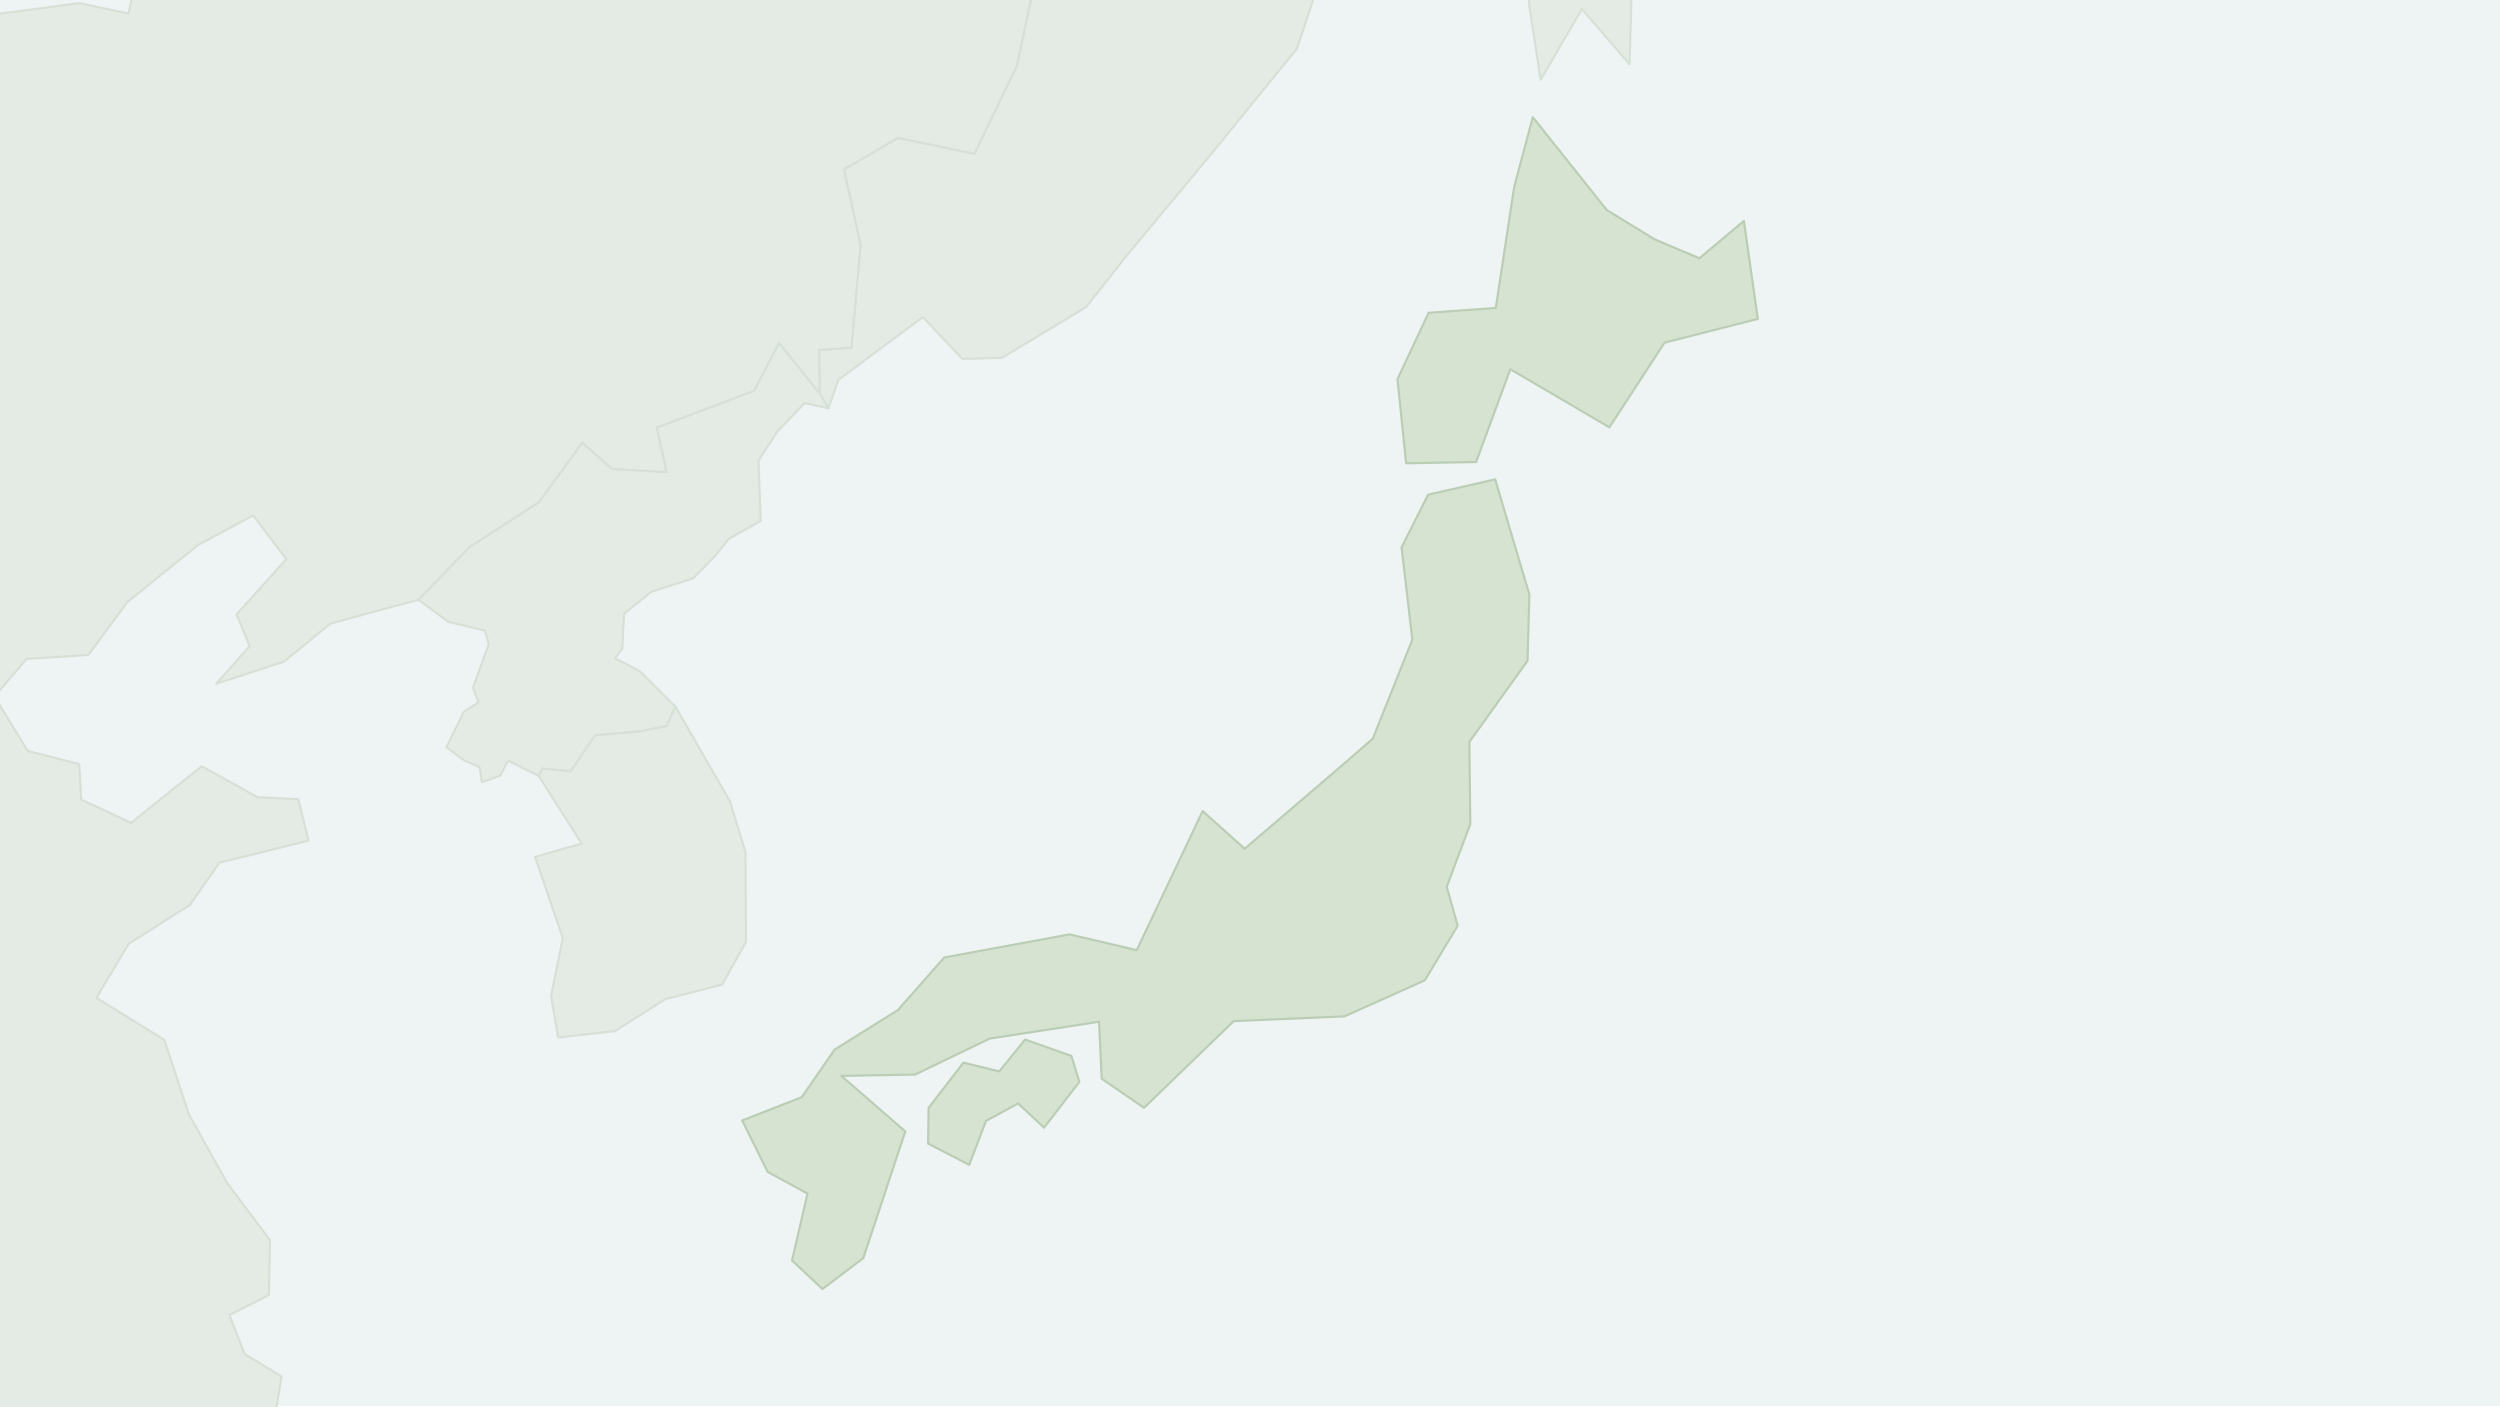
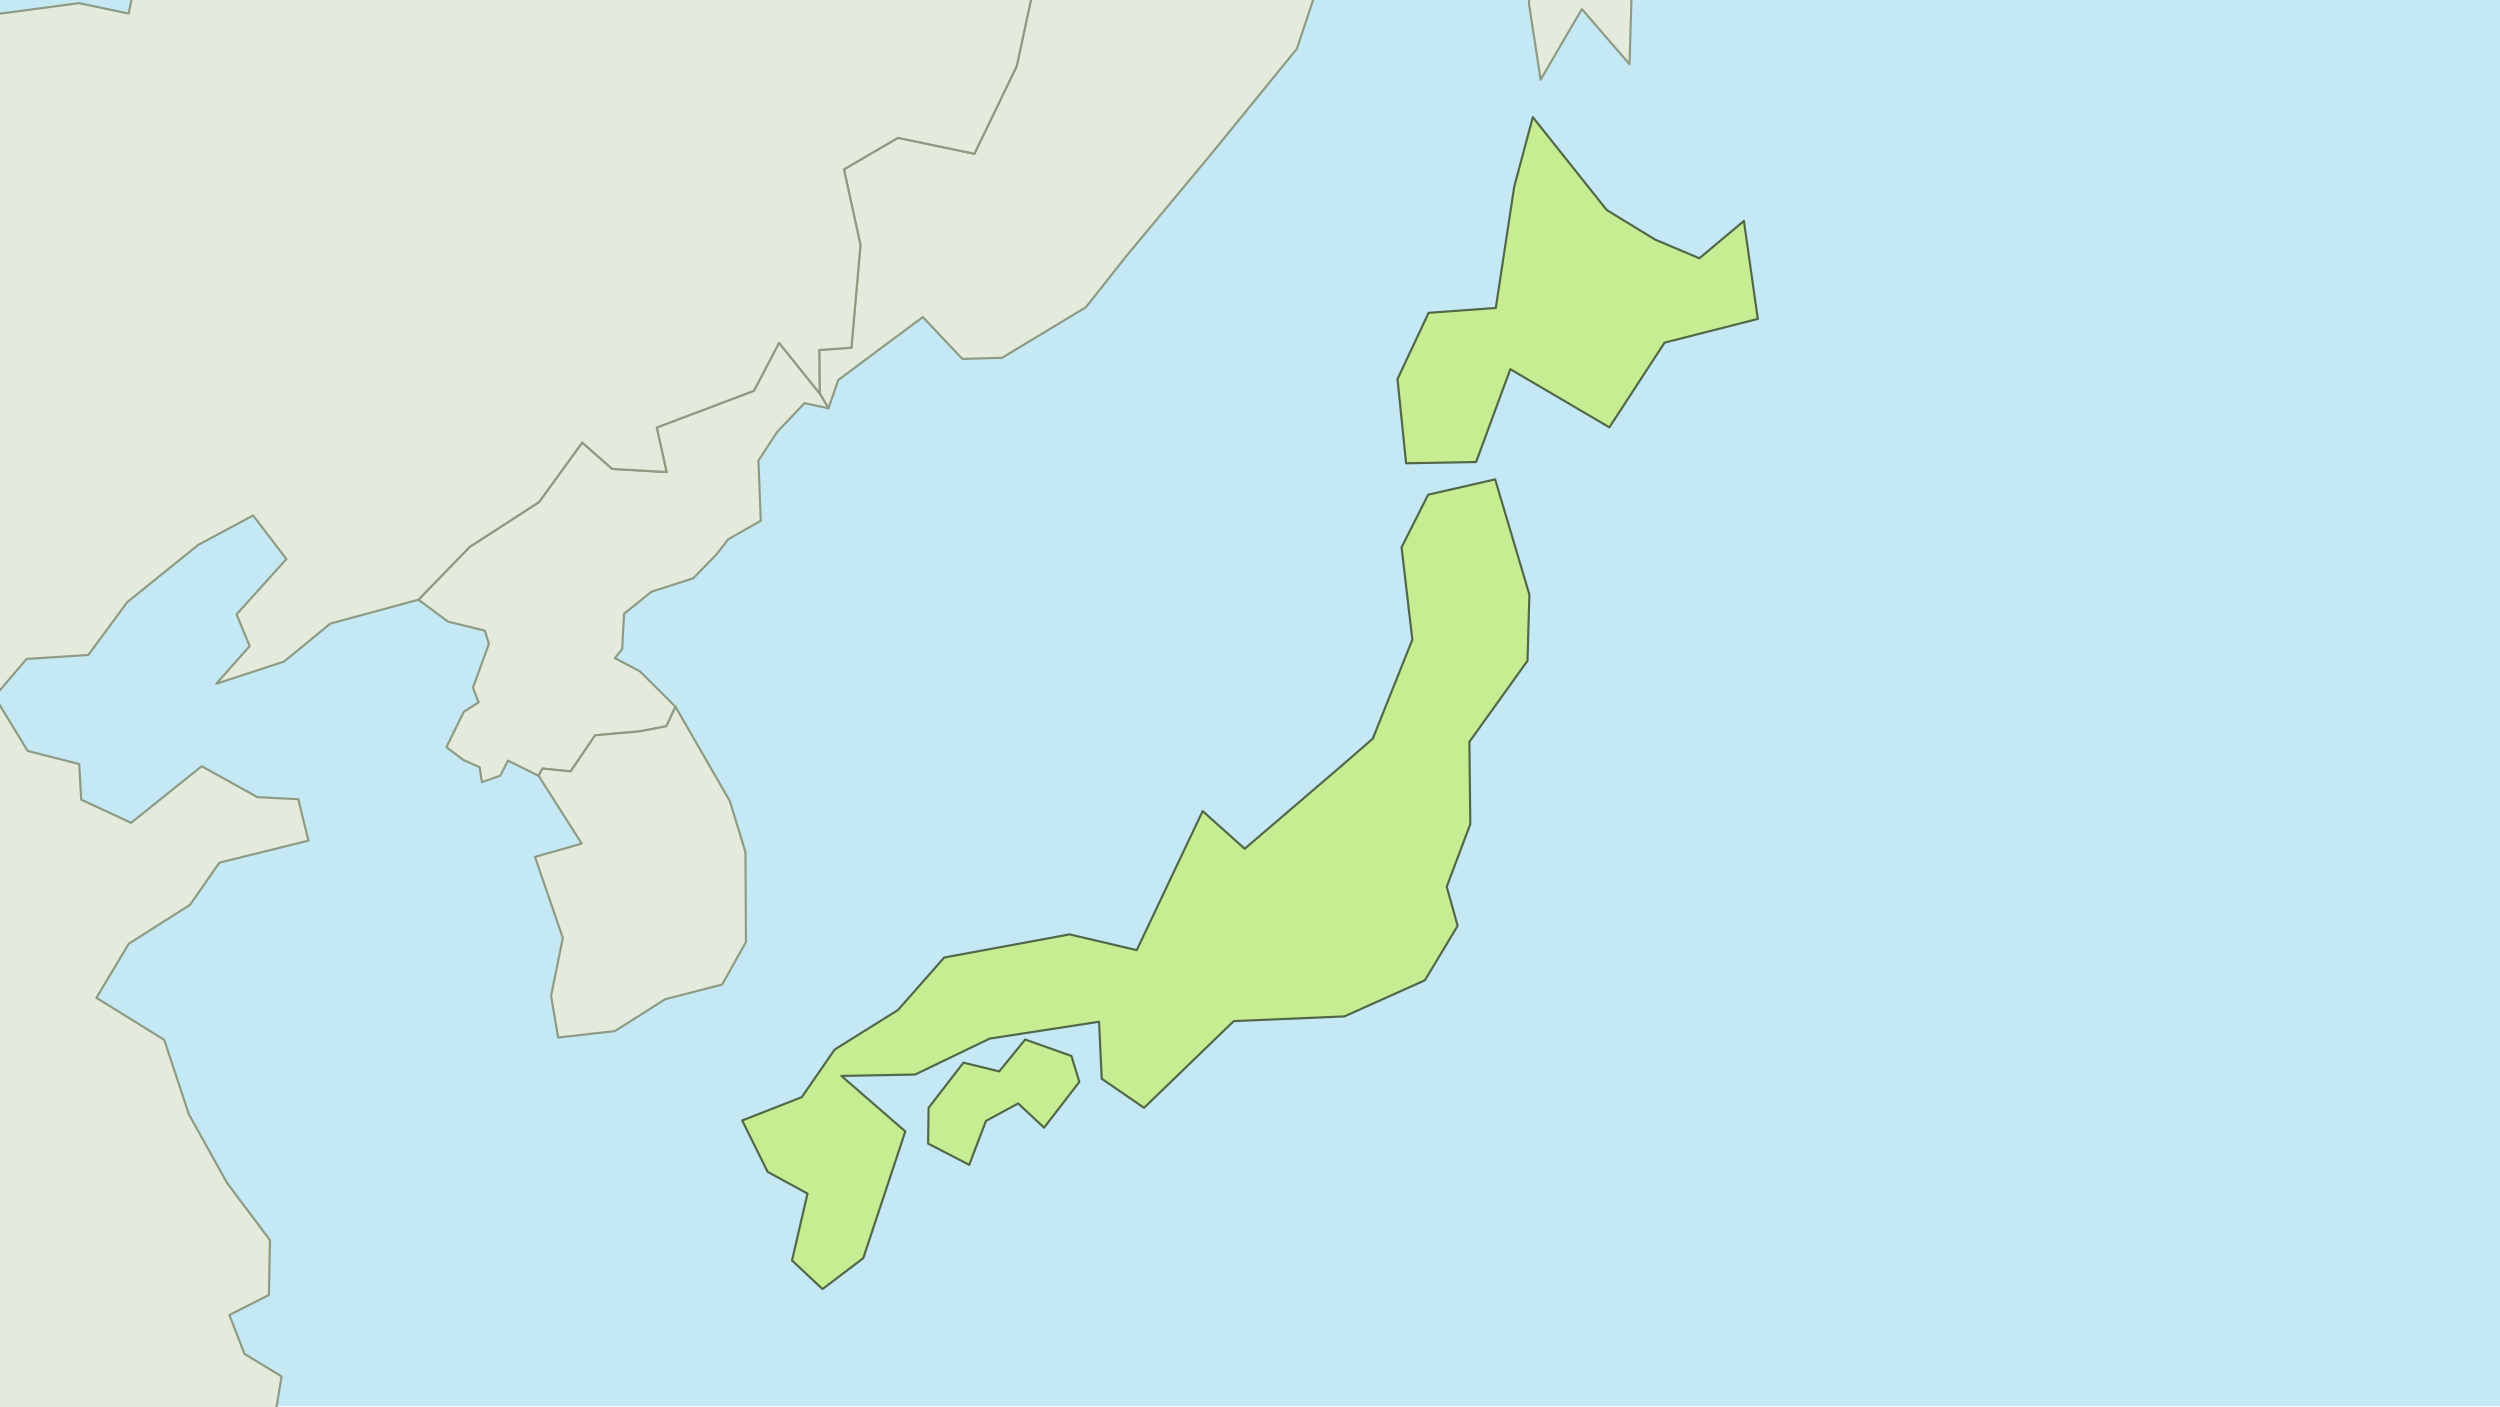
<svg xmlns="http://www.w3.org/2000/svg" viewBox="0 0 1600 900">
-   <rect width="1600" height="900" fill="#eef4f3" />
+   <rect width="1600" height="900" fill="#c5e8f5" />
  <g transform="translate(300 0)" stroke-linejoin="round" stroke-width="1.4">
-     <path fill="#e4ebe5" stroke="#d6e0d7" d="M2162.0,-1998.0 L2213.3,-2050.4 L2213.3,-1965.0 L2169.2,-1958.8 L2162.0,-1998.0 Z M-3060.7,25.8 L-3079.1,60.3 L-3118.1,69.8 L-3158.2,128.8 L-3121.5,182.0 L-3125.5,219.4 L-3081.5,283.6 L-3081.5,283.6 L-3105.6,305.3 L-3112.5,319.0 L-3130.3,315.3 L-3158.0,282.6 L-3169.3,280.8 L-3194.6,268.2 L-3207.0,245.9 L-3244.6,234.4 L-3269.0,243.0 L-3276.1,232.9 L-3330.9,206.5 L-3390.2,197.5 L-3424.3,188.0 L-3429.2,194.6 L-3480.6,147.3 L-3526.5,126.1 L-3561.3,92.6 L-3532.0,83.4 L-3498.6,35.1 L-3521.1,12.0 L-3461.7,-12.1 L-3462.8,-25.0 L-3499.0,-15.5 L-3497.7,-41.9 L-3476.9,-58.6 L-3437.9,-63.0 L-3431.6,-83.1 L-3440.5,-116.6 L-3424.1,-148.8 L-3424.6,-167.0 L-3484.0,-187.3 L-3507.5,-186.7 L-3532.4,-216.1 L-3563.3,-206.1 L-3614.5,-228.3 L-3613.6,-240.8 L-3627.9,-268.6 L-3660.1,-271.7 L-3663.4,-291.8 L-3653.3,-304.9 L-3679.1,-342.0 L-3720.9,-335.7 L-3733.1,-339.0 L-3743.3,-324.0 L-3758.3,-326.7 L-3758.3,-326.7 L-3768.2,-369.0 L-3777.7,-391.2 L-3770.0,-397.4 L-3737.4,-395.1 L-3721.8,-409.8 L-3733.4,-427.9 L-3760.5,-439.9 L-3758.1,-452.2 L-3774.5,-464.7 L-3799.8,-510.1 L-3791.1,-529.1 L-3795.1,-562.3 L-3834.5,-579.3 L-3855.6,-570.8 L-3861.3,-588.6 L-3903.8,-606.7 L-3916.7,-649.7 L-3920.1,-685.6 L-3939.6,-702.8 L-3922.3,-726.7 L-3934.2,-798.1 L-3905.6,-843.2 L-3911.6,-857.0 L-3911.6,-857.0 L-3865.8,-901.2 L-3908.1,-939.9 L-3908.1,-939.9 L-3821.8,-1046.4 L-3784.4,-1096.1 L-3769.2,-1140.8 L-3828.8,-1202.0 L-3812.4,-1261.7 L-3848.6,-1331.5 L-3821.5,-1414.4 L-3868.4,-1528.9 L-3831.2,-1607.7 L-3892.9,-1679.5 L-3887.0,-1757.2 L-3854.5,-1767.6 L-3785.9,-1813.5 L-3785.9,-1813.5 L-3744.4,-1853.9 L-3678.2,-1784.0 L-3567.8,-1757.0 L-3415.6,-1632.7 L-3384.7,-1582.2 L-3382.0,-1513.3 L-3426.7,-1460.1 L-3492.5,-1433.5 L-3672.4,-1510.0 L-3702.0,-1497.0 L-3636.3,-1423.7 L-3633.7,-1378.4 L-3631.1,-1281.2 L-3579.2,-1252.9 L-3547.7,-1229.1 L-3542.5,-1273.8 L-3566.8,-1314.1 L-3541.2,-1350.1 L-3443.8,-1291.1 L-3409.8,-1314.1 L-3437.0,-1384.2 L-3343.1,-1481.2 L-3305.9,-1475.4 L-3268.2,-1440.4 L-3244.8,-1509.6 L-3278.4,-1571.3 L-3258.6,-1634.6 L-3288.3,-1702.1 L-3175.6,-1667.0 L-3152.5,-1606.8 L-3203.6,-1593.8 L-3203.3,-1535.7 L-3171.6,-1500.6 L-3109.3,-1522.8 L-3099.5,-1589.1 L-3015.3,-1639.8 L-2874.7,-1733.9 L-2844.3,-1728.4 L-2884.0,-1661.7 L-2834.1,-1650.4 L-2805.2,-1687.6 L-2729.7,-1690.6 L-2669.8,-1736.5 L-2623.9,-1670.1 L-2578.1,-1743.2 L-2620.4,-1809.1 L-2599.4,-1847.4 L-2480.4,-1812.2 L-2424.6,-1776.4 L-2278.6,-1649.9 L-2251.7,-1707.1 L-2292.6,-1766.2 L-2293.8,-1790.3 L-2342.3,-1801.6 L-2329.1,-1856.6 L-2350.6,-1949.9 L-2351.8,-1989.3 L-2277.5,-2104.2 L-2251.0,-2225.2 L-2221.1,-2252.3 L-2114.4,-2216.1 L-2106.0,-2141.6 L-2144.2,-2036.8 L-2119.1,-1996.9 L-2106.2,-1911.5 L-2115.3,-1752.3 L-2070.9,-1684.2 L-2088.2,-1612.2 L-2167.1,-1465.5 L-2121.0,-1450.8 L-2105.0,-1486.9 L-2060.7,-1513.0 L-2050.0,-1564.1 L-2015.1,-1614.3 L-2038.6,-1675.6 L-2019.8,-1748.7 L-2063.8,-1758.0 L-2073.5,-1821.5 L-2041.4,-1940.6 L-2093.7,-2041.7 L-2021.6,-2128.6 L-2030.9,-2223.7 L-2010.8,-2226.8 L-1989.7,-2152.2 L-2005.6,-2027.6 L-1962.4,-2004.7 L-1980.8,-2096.3 L-1913.4,-2147.8 L-1829.8,-2154.8 L-1755.3,-2080.3 L-1791.1,-2189.9 L-1795.2,-2337.8 L-1725.1,-2366.8 L-1628.2,-2360.4 L-1540.9,-2379.4 L-1573.6,-2456.8 L-1527.0,-2557.7 L-1480.7,-2562.0 L-1402.4,-2641.2 L-1296.0,-2663.0 L-1282.5,-2708.3 L-1176.7,-2723.9 L-1143.8,-2686.4 L-1053.3,-2776.1 L-979.3,-2773.2 L-968.2,-2848.5 L-929.7,-2925.2 L-834.6,-3001.5 L-765.5,-2941.0 L-820.4,-2896.0 L-729.1,-2868.5 L-718.2,-2781.8 L-681.4,-2824.1 L-563.6,-2821.7 L-472.8,-2737.7 L-440.5,-2675.2 L-450.5,-2591.0 L-495.0,-2544.4 L-600.9,-2459.4 L-631.2,-2415.1 L-581.2,-2394.5 L-521.6,-2357.8 L-485.4,-2385.3 L-464.8,-2293.4 L-447.1,-2330.1 L-382.7,-2352.8 L-253.4,-2329.1 L-243.6,-2263.3 L-75.2,-2242.8 L-72.9,-2350.2 L12.6,-2325.2 L77.0,-2326.0 L142.0,-2252.1 L160.6,-2165.3 L136.7,-2110.1 L187.4,-2009.7 L250.7,-1959.5 L289.6,-2091.5 L354.2,-2034.0 L422.9,-2068.2 L500.9,-2029.1 L530.6,-2064.7 L596.5,-2046.8 L567.4,-2167.6 L620.6,-2226.1 L984.5,-2138.9 L1018.8,-2061.9 L1124.2,-1966.3 L1286.9,-1989.6 L1367.1,-1969.3 L1400.7,-1919.0 L1395.8,-1832.4 L1445.4,-1799.6 L1499.3,-1823.2 L1570.8,-1826.2 L1646.9,-1803.5 L1723.2,-1816.3 L1793.4,-1715.7 L1843.3,-1751.4 L1810.8,-1824.4 L1828.7,-1876.4 L1957.2,-1843.6 L2041.1,-1850.6 L2156.9,-1795.3 L2213.3,-1745.8 L2213.3,-1334.5 L2213.0,-1334.0 L2161.2,-1292.5 L2109.0,-1299.3 L2145.4,-1249.8 L2169.3,-1175.0 L2188.0,-1151.0 L2192.6,-1114.5 L2182.2,-1091.5 L2107.1,-1110.4 L1994.5,-1045.5 L1958.7,-1035.6 L1897.1,-976.6 L1838.6,-926.2 L1823.8,-889.5 L1766.1,-945.6 L1661.1,-882.0 L1642.8,-911.9 L1604.0,-877.4 L1550.1,-888.4 L1537.1,-836.1 L1488.8,-761.0 L1490.2,-730.3 L1536.1,-713.3 L1530.7,-606.0 L1493.3,-603.3 L1476.1,-543.5 L1492.8,-513.2 L1422.4,-477.6 L1408.4,-399.8 L1348.3,-383.4 L1336.3,-316.3 L1278.2,-256.0 L1263.3,-300.4 L1246.0,-396.9 L1223.5,-550.2 L1242.9,-650.4 L1276.9,-694.6 L1279.0,-729.7 L1341.6,-746.7 L1413.6,-844.3 L1482.9,-926.8 L1555.4,-992.5 L1587.8,-1112.9 L1538.8,-1105.6 L1514.6,-1034.7 L1412.4,-943.2 L1379.4,-1045.9 L1275.4,-1017.2 L1174.6,-879.6 L1207.8,-830.9 L1117.9,-810.5 L1055.6,-802.5 L1058.5,-859.3 L995.9,-871.4 L946.0,-832.5 L822.8,-846.0 L690.3,-822.7 L559.7,-674.0 L405.3,-504.4 L468.8,-495.6 L488.6,-452.4 L527.8,-437.2 L553.5,-471.4 L597.7,-467.0 L655.9,-392.2 L657.3,-335.7 L625.8,-270.7 L622.4,-194.8 L604.2,-96.1 L543.5,-9.4 L530.0,31.2 L475.3,98.4 L421.0,163.7 L395.0,196.6 L341.3,229.0 L315.9,229.7 L290.6,202.9 L236.5,243.2 L230.2,261.3 L230.2,261.3 L230.2,261.3 L230.2,261.3 L224.6,251.8 L224.6,251.8 L224.3,224.0 L244.9,222.5 L250.7,156.8 L240.1,108.4 L274.7,88.2 L323.6,98.4 L350.7,42.3 L364.5,-22.0 L380.1,-43.8 L401.3,-98.0 L334.7,-80.2 L299.8,-56.4 L238.6,-56.5 L222.3,-113.3 L174.5,-157.1 L104.4,-176.9 L89.5,-238.7 L75.5,-278.0 L60.4,-305.9 L35.5,-372.4 L0.1,-397.0 L-60.2,-417.1 L-113.6,-415.2 L-163.7,-403.1 L-197.0,-369.8 L-174.9,-354.0 L-174.4,-317.7 L-196.8,-296.8 L-233.1,-228.7 L-232.8,-200.9 L-289.6,-161.4 L-337.9,-185.0 L-386.0,-179.7 L-407.1,-200.7 L-431.3,-207.5 L-490.3,-163.5 L-543.3,-153.2 L-580.4,-137.9 L-631.1,-147.9 L-668.5,-147.3 L-692.9,-179.0 L-732.4,-209.2 L-772.8,-217.5 L-823.7,-209.2 L-861.8,-197.6 L-919.0,-224.1 L-926.7,-272.0 L-974.1,-288.6 L-1010.7,-296.2 L-1055.8,-323.1 L-1097.5,-256.0 L-1081.2,-218.5 L-1120.3,-174.8 L-1178.6,-190.5 L-1218.8,-192.8 L-1245.7,-222.2 L-1287.8,-223.1 L-1322.8,-242.6 L-1384.1,-212.8 L-1461.0,-158.9 L-1503.4,-148.2 L-1519.2,-143.1 L-1540.6,-181.1 L-1592.5,-172.7 L-1609.6,-199.3 L-1637.8,-211.5 L-1657.2,-248.2 L-1679.4,-259.7 L-1737.3,-243.3 L-1792.8,-280.2 L-1814.3,-246.6 L-1904.4,-413.4 L-1955.8,-466.1 L-1941.0,-487.8 L-2042.0,-423.0 L-2080.6,-419.2 L-2077.3,-456.4 L-2129.0,-479.9 L-2171.1,-463.1 L-2183.8,-535.3 L-2256.2,-550.5 L-2292.4,-521.2 L-2393.2,-495.5 L-2412.9,-478.3 L-2563.7,-454.4 L-2582.2,-431.1 L-2553.1,-384.9 L-2591.8,-367.5 L-2584.2,-349.4 L-2622.9,-317.4 L-2557.6,-272.8 L-2567.7,-242.4 L-2624.3,-245.2 L-2636.0,-226.3 L-2687.5,-259.4 L-2751.4,-258.1 L-2794.1,-231.2 L-2841.8,-257.0 L-2930.7,-301.7 L-2993.6,-300.0 L-3076.8,-230.1 L-3081.8,-184.1 L-3123.2,-220.6 L-3155.4,-151.8 L-3143.6,-139.2 L-3166.8,-92.9 L-3132.6,-52.0 L-3102.8,-53.7 L-3077.1,-13.9 L-3081.2,16.4 L-3060.7,25.8 Z M-1260.6,-3482.8 L-1173.5,-3482.8 L-1095.2,-3482.8 L-1002.4,-3432.4 L-1012.4,-3236.6 L-1100.3,-3210.7 L-1212.5,-3271.1 L-1279.4,-3353.4 L-1310.3,-3482.8 L-1365.3,-3482.8 L-1260.6,-3482.8 Z M-895.6,-3321.7 L-793.5,-3201.8 L-805.4,-3119.6 L-1032.6,-3044.1 L-959.0,-3311.5 L-925.9,-3335.9 L-895.6,-3321.7 Z M554.6,-2723.3 L661.0,-2716.0 L806.6,-2628.7 L775.0,-2511.6 L626.4,-2515.9 L559.6,-2479.7 L479.8,-2580.5 L501.4,-2692.0 L554.6,-2723.3 Z M933.0,-2593.9 L1034.1,-2552.6 L987.5,-2491.5 L923.1,-2505.2 L848.2,-2566.5 L857.9,-2618.1 L933.0,-2593.9 Z M596.2,-2298.2 L634.4,-2354.5 L684.8,-2367.9 L742.0,-2313.1 L746.9,-2276.2 L685.8,-2275.2 L603.2,-2290.8 L596.2,-2298.2 Z M-3232.1,-3482.8 L-3153.4,-3482.8 L-3092.2,-3482.8 L-3084.0,-3482.8 L-3060.9,-3482.8 L-3022.9,-3482.8 L-2963.1,-3482.8 L-2978.7,-3482.8 L-3032.8,-3482.8 L-3069.0,-3482.8 L-3074.6,-3482.8 L-3121.7,-3482.8 L-3165.4,-3482.8 L-3142.4,-3482.8 L-3232.1,-3482.8 Z M-4123.2,-476.5 L-4197.3,-475.4 L-4246.9,-483.3 L-4237.7,-513.9 L-4182.1,-536.7 L-4139.9,-524.4 L-4122.1,-513.3 L-4126.4,-494.2 L-4123.2,-476.5 Z M-2883.1,-2352.3 L-2786.7,-2482.2 L-2797.6,-2552.2 L-2707.4,-2636.3 L-2574.4,-2742.8 L-2440.3,-2774.7 L-2371.3,-2839.3 L-2292.9,-2862.3 L-2264.9,-2793.0 L-2292.0,-2739.7 L-2434.7,-2657.2 L-2557.8,-2580.4 L-2682.9,-2434.2 L-2743.0,-2293.1 L-2806.1,-2161.6 L-2797.9,-2053.5 L-2720.9,-1951.4 L-2744.7,-1940.7 L-2876.3,-1956.5 L-2887.0,-2011.4 L-2959.9,-2045.2 L-2965.8,-2114.7 L-2924.6,-2142.8 L-2926.0,-2215.9 L-2846.1,-2334.8 L-2883.1,-2352.3 Z M719.1,-433.8 L733.1,-368.9 L732.1,-304.1 L748.7,-239.2 L789.2,-128.4 L729.6,-148.8 L704.8,-60.8 L744.1,0.2 L742.9,41.1 L712.4,5.8 L686.0,51.0 L678.5,2.0 L683.0,-55.9 L678.4,-121.3 L687.8,-167.9 L689.5,-252.2 L665.9,-315.8 L669.5,-406.5 L706.7,-437.7 L690.7,-469.4 L708.7,-479.1 L719.1,-433.8 Z M2417.7,-1556.0 L2414.2,-1492.2 L2441.4,-1467.1 L2432.0,-1541.1 L2541.4,-1525.7 L2620.3,-1431.3 L2580.3,-1388.6 L2514.3,-1378.5 L2513.3,-1285.5 L2497.2,-1266.2 L2459.4,-1268.9 L2428.7,-1301.5 L2375.2,-1329.1 L2366.2,-1370.7 L2325.2,-1386.5 L2279.4,-1373.9 L2257.5,-1408.0 L2266.3,-1444.7 L2218.0,-1421.2 L2236.2,-1375.2 L2213.3,-1334.5 L2213.3,-1745.8 L2312.0,-1661.6 L2417.7,-1556.0 Z M2266.0,-1972.5 L2213.3,-1965.0 L2213.3,-2050.4 L2218.5,-2055.7 L2252.6,-2055.4 L2310.9,-2019.3 L2307.5,-2002.2 L2266.0,-1972.5 Z M-3691.9,50.7 L-3681.2,36.3 L-3652.6,48.8 L-3639.6,51.1 L-3634.4,62.5 L-3628.3,64.3 L-3628.0,69.3 L-3608.3,83.1 L-3567.2,79.7 L-3575.1,100.1 L-3619.2,110.0 L-3673.9,142.8 L-3696.3,131.3 L-3687.4,104.6 L-3731.4,87.9 L-3724.3,76.9 L-3685.7,57.7 L-3691.9,50.7 Z" />
-     <path fill="#e4ebe5" stroke="#d6e0d7" d="M230.2,261.3 L230.2,261.3 L230.2,261.3 L230.2,261.3 Z M224.6,251.8 L224.6,251.8 L230.2,261.3 L214.9,258.0 L197.4,276.4 L185.4,294.8 L186.9,333.3 L166.1,345.1 L158.9,354.4 L143.7,370.1 L116.9,378.7 L99.4,392.8 L98.2,415.4 L93.5,421.2 L109.5,429.6 L132.3,452.3 L126.5,464.8 L109.3,468.1 L80.9,470.6 L65.2,493.7 L47.2,491.9 L44.7,496.5 L25.1,486.8 L20.2,496.4 L8.4,500.6 L7.0,491.0 L-3.4,486.4 L-14.3,478.2 L-3.2,455.6 L6.3,449.5 L2.7,440.1 L12.9,412.1 L10.3,403.6 L-13.2,397.9 L-32.2,383.8 L0.6,350.0 L45.0,321.3 L72.6,283.2 L91.8,300.1 L126.6,302.1 L120.3,273.6 L182.5,250.1 L198.6,219.4 L224.6,251.8 Z" />
-     <path fill="#e4ebe5" stroke="#d6e0d7" d="M44.7,496.5 L47.2,491.9 L65.2,493.7 L80.9,470.6 L109.3,468.1 L126.5,464.8 L132.3,452.3 L167.1,512.7 L177.1,545.4 L177.4,602.9 L162.2,630.1 L125.7,639.5 L93.5,659.9 L57.2,664.0 L52.7,637.4 L60.2,600.3 L42.4,548.4 L72.3,539.9 L44.7,496.5 Z" />
-     <path fill="#e4ebe5" stroke="#d6e0d7" d="M-628.2,1395.4 L-661.2,1382.2 L-662.4,1345.6 L-642.5,1326.2 L-598.5,1314.2 L-575.3,1315.2 L-566.3,1331.6 L-584.0,1350.4 L-593.4,1375.0 L-628.2,1395.4 Z M-1805.3,254.2 L-1808.5,223.0 L-1780.8,208.7 L-1817.1,111.3 L-1737.3,88.5 L-1716.7,75.7 L-1687.6,-29.0 L-1607.7,-9.5 L-1585.3,-36.3 L-1583.3,-96.6 L-1549.9,-102.3 L-1519.2,-143.1 L-1503.4,-148.2 L-1492.9,-105.4 L-1459.0,-73.2 L-1401.5,-50.7 L-1373.7,-2.8 L-1389.2,65.3 L-1374.7,90.2 L-1326.9,100.0 L-1272.6,108.0 L-1223.9,143.3 L-1199.0,149.5 L-1180.7,201.0 L-1157.0,233.7 L-1112.6,232.4 L-1029.4,244.7 L-975.9,237.1 L-936.1,245.2 L-876.5,278.3 L-827.7,278.2 L-809.9,295.0 L-763.0,266.0 L-697.9,247.1 L-637.5,245.0 L-590.4,225.7 L-561.5,196.1 L-533.3,177.4 L-539.8,159.0 L-552.7,137.3 L-531.5,100.8 L-508.9,105.9 L-467.5,117.4 L-427.3,87.2 L-365.9,64.9 L-336.4,26.5 L-308.0,9.8 L-249.5,2.0 L-217.7,8.7 L-213.3,-12.3 L-249.8,-53.9 L-282.1,-73.1 L-313.1,-50.9 L-352.8,-60.3 L-375.6,-52.7 L-386.0,-77.2 L-357.6,-138.2 L-337.9,-185.0 L-289.6,-161.4 L-232.8,-200.9 L-233.1,-228.7 L-196.8,-296.8 L-174.4,-317.7 L-174.9,-354.0 L-197.0,-369.8 L-163.7,-403.1 L-113.6,-415.2 L-60.2,-417.1 L0.1,-397.0 L35.5,-372.4 L60.4,-305.9 L75.5,-278.0 L89.5,-238.7 L104.4,-176.9 L174.5,-157.1 L222.3,-113.3 L238.6,-56.5 L299.8,-56.4 L334.7,-80.2 L401.3,-98.0 L380.1,-43.8 L364.5,-22.0 L350.7,42.3 L323.6,98.4 L274.7,88.2 L240.1,108.4 L250.7,156.8 L244.9,222.5 L224.3,224.0 L224.6,251.8 L198.6,219.4 L182.5,250.1 L120.3,273.6 L126.6,302.1 L91.8,300.1 L72.6,283.2 L45.0,321.3 L0.6,350.0 L-32.2,383.8 L-88.6,399.1 L-118.2,423.4 L-161.6,437.6 L-140.2,413.5 L-148.6,393.2 L-116.7,357.8 L-138.0,329.9 L-173.1,348.7 L-218.6,385.4 L-243.5,419.2 L-283.0,421.7 L-303.5,445.8 L-282.3,480.6 L-249.3,489.0 L-248.0,511.8 L-216.1,526.6 L-170.9,490.4 L-135.2,510.2 L-109.1,511.5 L-102.6,538.0 L-159.6,552.1 L-178.4,579.1 L-217.6,604.0 L-238.3,638.6 L-194.9,665.5 L-179.1,713.2 L-154.6,757.2 L-127.2,793.7 L-127.9,828.8 L-153.2,841.6 L-143.5,866.5 L-119.8,880.9 L-126.0,918.6 L-136.2,955.0 L-158.8,959.1 L-188.2,1008.3 L-220.8,1067.3 L-258.2,1120.5 L-313.6,1161.2 L-369.7,1198.1 L-415.1,1203.1 L-439.7,1222.5 L-453.6,1208.3 L-476.4,1230.0 L-532.7,1251.7 L-575.4,1258.3 L-589.1,1303.9 L-611.5,1306.4 L-622.0,1275.2 L-612.5,1258.4 L-666.5,1244.6 L-685.6,1251.6 L-726.1,1240.4 L-745.3,1222.7 L-739.0,1197.6 L-775.8,1189.6 L-795.2,1173.2 L-829.6,1196.5 L-868.7,1201.5 L-900.9,1201.3 L-922.5,1212.0 L-943.4,1218.4 L-937.3,1268.0 L-958.8,1266.8 L-962.4,1256.6 L-963.6,1238.7 L-993.2,1251.3 L-1010.6,1243.4 L-1040.5,1227.1 L-1028.8,1190.8 L-1054.3,1182.3 L-1063.9,1141.9 L-1106.4,1149.2 L-1101.6,1096.7 L-1063.4,1059.4 L-1061.8,1022.3 L-1063.0,987.7 L-1080.6,976.8 L-1094.1,949.9 L-1117.6,953.3 L-1161.1,946.5 L-1147.5,927.2 L-1166.4,898.5 L-1195.1,918.0 L-1228.9,906.6 L-1275.3,936.0 L-1312.0,970.0 L-1344.5,975.7 L-1362.1,963.4 L-1383.4,962.3 L-1412.2,951.7 L-1434.0,963.3 L-1460.6,997.2 L-1464.0,961.3 L-1488.6,970.9 L-1535.5,966.5 L-1581.1,956.0 L-1613.8,935.9 L-1645.1,926.8 L-1658.7,904.7 L-1681.3,898.0 L-1722.0,867.8 L-1754.3,853.4 L-1771.0,864.6 L-1827.0,831.9 L-1866.6,802.1 L-1877.9,749.7 L-1848.9,756.1 L-1847.6,731.6 L-1863.7,707.0 L-1859.6,667.4 L-1902.9,609.8 L-1969.1,589.7 L-1981.1,551.3 L-2010.8,527.8 L-2018.0,513.3 L-2024.1,484.3 L-2022.7,464.3 L-2047.1,452.6 L-2060.4,457.8 L-2070.6,409.8 L-2059.1,397.9 L-2064.7,385.6 L-2026.2,360.7 L-1998.4,350.4 L-1955.7,357.5 L-1940.5,323.5 L-1888.8,317.2 L-1874.4,295.8 L-1810.9,266.5 L-1805.3,254.2 Z" />
-     <path fill="#e4ebe5" stroke="#d6e0d7" d="M-132.5,1127.2 L-156.7,1197.7 L-174.0,1233.5 L-195.2,1196.7 L-199.8,1164.2 L-176.1,1120.9 L-143.9,1087.2 L-125.5,1100.5 L-132.5,1127.2 Z" />
-     <path fill="#d5e3d0" stroke="#bbcdb5" d="M677.6,422.9 L640.4,474.8 L641.0,527.4 L625.9,567.5 L632.9,592.5 L611.9,627.4 L560.4,650.5 L489.6,653.5 L432.2,709.0 L405.1,690.4 L403.4,653.9 L333.4,664.7 L285.7,687.7 L238.5,688.6 L279.4,724.1 L252.5,805.2 L226.4,825.0 L206.9,806.7 L216.8,763.9 L191.3,750.0 L175.0,717.1 L213.1,702.2 L234.2,671.7 L274.7,646.4 L304.3,612.8 L384.5,598.0 L427.5,608.1 L469.7,519.1 L496.6,543.2 L555.7,492.6 L578.6,472.7 L603.9,409.4 L597.0,350.3 L614.0,316.6 L656.9,306.8 L678.8,380.5 L677.6,422.9 Z M787.6,165.3 L816.1,141.4 L825.0,204.1 L765.3,219.3 L730.0,273.5 L666.6,236.3 L644.7,295.7 L599.9,296.5 L594.4,242.6 L614.3,200.2 L657.3,197.1 L669.1,119.5 L681.0,75.0 L728.3,134.4 L759.2,153.3 L787.6,165.3 Z M294.3,709.0 L316.6,680.1 L339.5,685.7 L356.1,665.3 L385.7,675.8 L390.8,692.4 L368.2,721.7 L351.6,706.2 L331.0,717.4 L320.3,745.5 L294.0,731.9 L294.3,709.0 Z" />
+     <path fill="#e5ebdc" stroke="#8e9b83" d="M2162.0,-1998.0 L2213.3,-2050.4 L2213.3,-1965.0 L2169.2,-1958.8 L2162.0,-1998.0 Z M-3060.7,25.8 L-3079.1,60.3 L-3118.1,69.8 L-3158.2,128.8 L-3121.5,182.0 L-3125.5,219.4 L-3081.5,283.6 L-3081.5,283.6 L-3105.6,305.3 L-3112.5,319.0 L-3130.3,315.3 L-3158.0,282.6 L-3169.3,280.8 L-3194.6,268.2 L-3207.0,245.9 L-3244.6,234.4 L-3269.0,243.0 L-3276.1,232.9 L-3330.9,206.5 L-3390.2,197.5 L-3424.3,188.0 L-3429.2,194.6 L-3480.6,147.3 L-3526.5,126.1 L-3561.3,92.6 L-3532.0,83.4 L-3498.6,35.1 L-3521.1,12.0 L-3461.7,-12.1 L-3462.8,-25.0 L-3499.0,-15.5 L-3497.7,-41.9 L-3476.9,-58.6 L-3437.9,-63.0 L-3431.6,-83.1 L-3440.5,-116.6 L-3424.1,-148.8 L-3424.6,-167.0 L-3484.0,-187.3 L-3507.5,-186.7 L-3532.4,-216.1 L-3563.3,-206.1 L-3614.5,-228.3 L-3613.6,-240.8 L-3627.9,-268.6 L-3660.1,-271.7 L-3663.4,-291.8 L-3653.3,-304.9 L-3679.1,-342.0 L-3720.9,-335.7 L-3733.1,-339.0 L-3743.3,-324.0 L-3758.3,-326.7 L-3758.3,-326.7 L-3768.2,-369.0 L-3777.7,-391.2 L-3770.0,-397.4 L-3737.4,-395.1 L-3721.8,-409.8 L-3733.4,-427.9 L-3760.5,-439.9 L-3758.1,-452.2 L-3774.5,-464.7 L-3799.8,-510.1 L-3791.1,-529.1 L-3795.1,-562.3 L-3834.5,-579.3 L-3855.6,-570.8 L-3861.3,-588.6 L-3903.8,-606.7 L-3916.7,-649.7 L-3920.1,-685.6 L-3939.6,-702.8 L-3922.3,-726.7 L-3934.2,-798.1 L-3905.6,-843.2 L-3911.6,-857.0 L-3911.6,-857.0 L-3865.8,-901.2 L-3908.1,-939.9 L-3908.1,-939.9 L-3821.8,-1046.4 L-3784.4,-1096.1 L-3769.2,-1140.8 L-3828.8,-1202.0 L-3812.4,-1261.7 L-3848.6,-1331.5 L-3821.5,-1414.4 L-3868.4,-1528.9 L-3831.2,-1607.7 L-3892.9,-1679.5 L-3887.0,-1757.2 L-3854.5,-1767.6 L-3785.9,-1813.5 L-3785.9,-1813.5 L-3744.4,-1853.9 L-3678.2,-1784.0 L-3567.8,-1757.0 L-3415.6,-1632.7 L-3384.7,-1582.2 L-3382.0,-1513.3 L-3426.7,-1460.1 L-3492.5,-1433.5 L-3672.4,-1510.0 L-3702.0,-1497.0 L-3636.3,-1423.7 L-3633.7,-1378.4 L-3631.1,-1281.2 L-3579.2,-1252.9 L-3547.7,-1229.1 L-3542.5,-1273.8 L-3566.8,-1314.1 L-3541.2,-1350.1 L-3443.8,-1291.1 L-3409.8,-1314.1 L-3437.0,-1384.2 L-3343.1,-1481.2 L-3305.9,-1475.4 L-3268.2,-1440.4 L-3244.8,-1509.6 L-3278.4,-1571.3 L-3258.6,-1634.6 L-3288.3,-1702.1 L-3175.6,-1667.0 L-3152.5,-1606.8 L-3203.6,-1593.8 L-3203.3,-1535.7 L-3171.6,-1500.6 L-3109.3,-1522.8 L-3099.5,-1589.1 L-3015.3,-1639.8 L-2874.7,-1733.9 L-2844.3,-1728.4 L-2884.0,-1661.7 L-2834.1,-1650.4 L-2805.2,-1687.6 L-2729.7,-1690.6 L-2669.8,-1736.5 L-2623.9,-1670.1 L-2578.1,-1743.2 L-2620.4,-1809.1 L-2599.4,-1847.4 L-2480.4,-1812.2 L-2424.6,-1776.4 L-2278.6,-1649.9 L-2251.7,-1707.1 L-2292.6,-1766.2 L-2293.8,-1790.3 L-2342.3,-1801.6 L-2329.1,-1856.6 L-2350.6,-1949.9 L-2351.8,-1989.3 L-2277.5,-2104.2 L-2251.0,-2225.2 L-2221.1,-2252.3 L-2114.4,-2216.1 L-2106.0,-2141.6 L-2144.2,-2036.8 L-2119.1,-1996.9 L-2106.2,-1911.5 L-2115.3,-1752.3 L-2070.9,-1684.2 L-2088.2,-1612.2 L-2167.1,-1465.5 L-2121.0,-1450.8 L-2105.0,-1486.9 L-2060.7,-1513.0 L-2050.0,-1564.1 L-2015.1,-1614.3 L-2038.6,-1675.6 L-2019.8,-1748.7 L-2063.8,-1758.0 L-2073.5,-1821.5 L-2041.4,-1940.6 L-2093.7,-2041.7 L-2021.6,-2128.6 L-2030.9,-2223.7 L-2010.8,-2226.8 L-1989.7,-2152.2 L-2005.6,-2027.6 L-1962.4,-2004.7 L-1980.8,-2096.3 L-1913.4,-2147.8 L-1829.8,-2154.8 L-1755.3,-2080.3 L-1791.1,-2189.9 L-1795.2,-2337.8 L-1725.1,-2366.8 L-1628.2,-2360.4 L-1540.9,-2379.4 L-1573.6,-2456.8 L-1527.0,-2557.7 L-1480.7,-2562.0 L-1402.4,-2641.2 L-1296.0,-2663.0 L-1282.5,-2708.3 L-1176.7,-2723.9 L-1143.8,-2686.4 L-1053.3,-2776.1 L-979.3,-2773.2 L-968.2,-2848.5 L-929.7,-2925.2 L-834.6,-3001.5 L-765.5,-2941.0 L-820.4,-2896.0 L-729.1,-2868.5 L-718.2,-2781.8 L-681.4,-2824.1 L-563.6,-2821.7 L-472.8,-2737.7 L-440.5,-2675.2 L-450.5,-2591.0 L-495.0,-2544.4 L-600.9,-2459.4 L-631.2,-2415.1 L-581.2,-2394.5 L-521.6,-2357.8 L-485.4,-2385.3 L-464.8,-2293.4 L-447.1,-2330.1 L-382.7,-2352.8 L-253.4,-2329.1 L-243.6,-2263.3 L-75.2,-2242.8 L-72.9,-2350.2 L12.6,-2325.2 L77.0,-2326.0 L142.0,-2252.1 L160.6,-2165.3 L136.7,-2110.1 L187.4,-2009.7 L250.7,-1959.5 L289.6,-2091.5 L354.2,-2034.0 L422.9,-2068.2 L500.9,-2029.1 L530.6,-2064.7 L596.5,-2046.8 L567.4,-2167.6 L620.6,-2226.1 L984.5,-2138.9 L1018.8,-2061.9 L1124.2,-1966.3 L1286.9,-1989.6 L1367.1,-1969.3 L1400.7,-1919.0 L1395.8,-1832.4 L1445.4,-1799.6 L1499.3,-1823.2 L1570.8,-1826.2 L1646.9,-1803.5 L1723.2,-1816.3 L1793.4,-1715.7 L1843.3,-1751.4 L1810.8,-1824.4 L1828.7,-1876.4 L1957.2,-1843.6 L2041.1,-1850.6 L2156.9,-1795.3 L2213.3,-1745.8 L2213.3,-1334.5 L2213.0,-1334.0 L2161.2,-1292.5 L2109.0,-1299.3 L2145.4,-1249.8 L2169.3,-1175.0 L2188.0,-1151.0 L2192.6,-1114.5 L2182.2,-1091.5 L2107.1,-1110.4 L1994.5,-1045.5 L1958.7,-1035.6 L1897.1,-976.6 L1838.6,-926.2 L1823.8,-889.5 L1766.1,-945.6 L1661.1,-882.0 L1642.8,-911.9 L1604.0,-877.4 L1550.1,-888.4 L1537.1,-836.1 L1488.8,-761.0 L1490.2,-730.3 L1536.1,-713.3 L1530.7,-606.0 L1493.3,-603.3 L1476.1,-543.5 L1492.8,-513.2 L1422.4,-477.6 L1408.4,-399.8 L1348.3,-383.4 L1336.3,-316.3 L1278.2,-256.0 L1263.3,-300.4 L1246.0,-396.9 L1223.5,-550.2 L1242.9,-650.4 L1276.9,-694.6 L1279.0,-729.7 L1341.6,-746.7 L1413.6,-844.3 L1482.9,-926.8 L1555.4,-992.5 L1587.8,-1112.9 L1538.8,-1105.6 L1514.6,-1034.7 L1412.4,-943.2 L1379.4,-1045.9 L1275.4,-1017.2 L1174.6,-879.6 L1207.8,-830.9 L1117.9,-810.5 L1055.6,-802.5 L1058.5,-859.3 L995.9,-871.4 L946.0,-832.5 L822.8,-846.0 L690.3,-822.7 L559.7,-674.0 L405.3,-504.4 L468.8,-495.6 L488.6,-452.4 L527.8,-437.2 L553.5,-471.4 L597.7,-467.0 L655.9,-392.2 L657.3,-335.7 L625.8,-270.7 L622.4,-194.8 L604.2,-96.1 L543.5,-9.4 L530.0,31.2 L475.3,98.4 L421.0,163.7 L395.0,196.6 L341.3,229.0 L315.9,229.7 L290.6,202.9 L236.5,243.2 L230.2,261.3 L230.2,261.3 L230.2,261.3 L230.2,261.3 L224.6,251.8 L224.6,251.8 L224.3,224.0 L244.9,222.5 L250.7,156.8 L240.1,108.4 L274.7,88.2 L323.6,98.4 L350.7,42.3 L364.5,-22.0 L380.1,-43.8 L401.3,-98.0 L334.7,-80.2 L299.8,-56.4 L238.6,-56.5 L222.3,-113.3 L174.5,-157.1 L104.4,-176.9 L89.5,-238.7 L75.5,-278.0 L60.4,-305.9 L35.5,-372.4 L0.1,-397.0 L-60.2,-417.1 L-113.6,-415.2 L-163.7,-403.1 L-197.0,-369.8 L-174.9,-354.0 L-174.4,-317.7 L-196.8,-296.8 L-233.1,-228.7 L-232.8,-200.9 L-289.6,-161.4 L-337.9,-185.0 L-386.0,-179.7 L-407.1,-200.7 L-431.3,-207.5 L-490.3,-163.5 L-543.3,-153.2 L-580.4,-137.9 L-631.1,-147.9 L-668.5,-147.3 L-692.9,-179.0 L-732.4,-209.2 L-772.8,-217.5 L-823.7,-209.2 L-861.8,-197.6 L-919.0,-224.1 L-926.7,-272.0 L-974.1,-288.6 L-1010.7,-296.2 L-1055.8,-323.1 L-1097.5,-256.0 L-1081.2,-218.5 L-1120.3,-174.8 L-1178.6,-190.5 L-1218.8,-192.8 L-1245.7,-222.2 L-1287.8,-223.1 L-1322.8,-242.6 L-1384.1,-212.8 L-1461.0,-158.9 L-1503.4,-148.2 L-1519.2,-143.1 L-1540.6,-181.1 L-1592.5,-172.7 L-1609.6,-199.3 L-1637.8,-211.5 L-1657.2,-248.2 L-1679.4,-259.7 L-1737.3,-243.3 L-1792.8,-280.2 L-1814.3,-246.6 L-1904.4,-413.4 L-1955.8,-466.1 L-1941.0,-487.8 L-2042.0,-423.0 L-2080.6,-419.2 L-2077.3,-456.4 L-2129.0,-479.9 L-2171.1,-463.1 L-2183.8,-535.3 L-2256.2,-550.5 L-2292.4,-521.2 L-2393.2,-495.5 L-2412.9,-478.3 L-2563.7,-454.4 L-2582.2,-431.1 L-2553.1,-384.9 L-2591.8,-367.5 L-2584.2,-349.4 L-2622.9,-317.4 L-2557.6,-272.8 L-2567.7,-242.4 L-2624.3,-245.2 L-2636.0,-226.3 L-2687.5,-259.4 L-2751.4,-258.1 L-2794.1,-231.2 L-2841.8,-257.0 L-2930.7,-301.7 L-2993.6,-300.0 L-3076.8,-230.1 L-3081.8,-184.1 L-3123.2,-220.6 L-3155.4,-151.8 L-3143.6,-139.2 L-3166.8,-92.9 L-3132.6,-52.0 L-3102.8,-53.7 L-3077.1,-13.9 L-3081.2,16.4 L-3060.7,25.8 Z M-1260.6,-3482.8 L-1173.5,-3482.8 L-1095.2,-3482.8 L-1002.4,-3432.4 L-1012.4,-3236.6 L-1100.3,-3210.7 L-1212.5,-3271.1 L-1279.4,-3353.4 L-1310.3,-3482.8 L-1365.3,-3482.8 L-1260.6,-3482.8 Z M-895.6,-3321.7 L-793.5,-3201.8 L-805.4,-3119.6 L-1032.6,-3044.1 L-959.0,-3311.5 L-925.9,-3335.9 L-895.6,-3321.7 Z M554.6,-2723.3 L661.0,-2716.0 L806.6,-2628.7 L775.0,-2511.6 L626.4,-2515.9 L559.6,-2479.7 L479.8,-2580.5 L501.4,-2692.0 L554.6,-2723.3 Z M933.0,-2593.9 L1034.1,-2552.6 L987.5,-2491.5 L923.1,-2505.2 L848.2,-2566.5 L857.9,-2618.1 L933.0,-2593.9 Z M596.2,-2298.2 L634.4,-2354.5 L684.8,-2367.9 L742.0,-2313.1 L746.9,-2276.2 L685.8,-2275.2 L603.2,-2290.8 L596.2,-2298.2 Z M-3232.1,-3482.8 L-3153.4,-3482.8 L-3092.2,-3482.8 L-3084.0,-3482.8 L-3060.9,-3482.8 L-3022.9,-3482.8 L-2963.1,-3482.8 L-2978.7,-3482.8 L-3032.8,-3482.8 L-3069.0,-3482.8 L-3074.6,-3482.8 L-3121.7,-3482.8 L-3165.4,-3482.8 L-3142.4,-3482.8 L-3232.1,-3482.8 Z M-4123.2,-476.5 L-4197.3,-475.4 L-4246.9,-483.3 L-4237.7,-513.9 L-4182.1,-536.7 L-4139.9,-524.4 L-4122.1,-513.3 L-4126.4,-494.2 L-4123.2,-476.5 Z M-2883.1,-2352.3 L-2786.7,-2482.2 L-2797.6,-2552.2 L-2707.4,-2636.3 L-2574.4,-2742.8 L-2440.3,-2774.7 L-2371.3,-2839.3 L-2292.9,-2862.3 L-2264.9,-2793.0 L-2292.0,-2739.7 L-2434.7,-2657.2 L-2557.8,-2580.4 L-2682.9,-2434.2 L-2743.0,-2293.1 L-2806.1,-2161.6 L-2797.9,-2053.5 L-2720.9,-1951.4 L-2744.7,-1940.7 L-2876.3,-1956.5 L-2887.0,-2011.4 L-2959.9,-2045.2 L-2965.8,-2114.7 L-2924.6,-2142.8 L-2926.0,-2215.9 L-2846.1,-2334.8 L-2883.1,-2352.3 Z M719.1,-433.8 L733.1,-368.9 L732.1,-304.1 L748.7,-239.2 L789.2,-128.4 L729.6,-148.8 L704.8,-60.8 L744.1,0.2 L742.9,41.1 L712.4,5.8 L686.0,51.0 L678.5,2.0 L683.0,-55.9 L678.4,-121.3 L687.8,-167.9 L689.5,-252.2 L665.9,-315.8 L669.5,-406.5 L706.7,-437.7 L690.7,-469.4 L708.7,-479.1 L719.1,-433.8 Z M2417.7,-1556.0 L2414.2,-1492.2 L2441.4,-1467.1 L2432.0,-1541.1 L2541.4,-1525.7 L2620.3,-1431.3 L2580.3,-1388.6 L2514.3,-1378.5 L2513.3,-1285.5 L2497.2,-1266.2 L2459.4,-1268.9 L2428.7,-1301.5 L2375.2,-1329.1 L2366.2,-1370.7 L2325.2,-1386.5 L2279.4,-1373.9 L2257.5,-1408.0 L2266.3,-1444.7 L2218.0,-1421.2 L2236.2,-1375.2 L2213.3,-1334.5 L2213.3,-1745.8 L2312.0,-1661.6 L2417.7,-1556.0 Z M2266.0,-1972.5 L2213.3,-1965.0 L2213.3,-2050.4 L2218.5,-2055.7 L2252.6,-2055.4 L2310.9,-2019.3 L2307.5,-2002.2 L2266.0,-1972.5 Z M-3691.9,50.7 L-3681.2,36.3 L-3652.6,48.8 L-3639.6,51.1 L-3634.4,62.5 L-3628.3,64.3 L-3628.0,69.3 L-3608.3,83.1 L-3567.2,79.7 L-3575.1,100.1 L-3619.2,110.0 L-3673.9,142.8 L-3696.3,131.3 L-3687.4,104.6 L-3731.4,87.9 L-3724.3,76.9 L-3685.7,57.7 L-3691.9,50.7 Z" />
+     <path fill="#e5ebdc" stroke="#8e9b83" d="M230.2,261.3 L230.2,261.3 L230.2,261.3 L230.2,261.3 Z M224.6,251.8 L224.6,251.8 L230.2,261.3 L214.9,258.0 L197.4,276.4 L185.4,294.8 L186.9,333.3 L166.1,345.1 L158.9,354.4 L143.7,370.1 L116.9,378.7 L99.4,392.8 L98.2,415.4 L93.5,421.2 L109.5,429.6 L132.3,452.3 L126.5,464.8 L109.3,468.1 L80.9,470.6 L65.2,493.7 L47.2,491.9 L44.7,496.5 L25.1,486.8 L20.2,496.4 L8.4,500.6 L7.0,491.0 L-3.4,486.4 L-14.3,478.2 L-3.2,455.6 L6.3,449.5 L2.7,440.1 L12.9,412.1 L10.3,403.6 L-13.2,397.9 L-32.2,383.8 L0.6,350.0 L45.0,321.3 L72.6,283.2 L91.8,300.1 L126.6,302.1 L120.3,273.6 L182.5,250.1 L198.6,219.4 L224.6,251.8 Z" />
+     <path fill="#e5ebdc" stroke="#8e9b83" d="M44.7,496.5 L47.2,491.9 L65.2,493.7 L80.9,470.6 L109.3,468.1 L126.5,464.8 L132.3,452.3 L167.1,512.7 L177.1,545.4 L177.4,602.9 L162.2,630.1 L125.7,639.5 L93.5,659.9 L57.2,664.0 L52.7,637.4 L60.2,600.3 L42.4,548.4 L72.3,539.9 L44.7,496.5 Z" />
+     <path fill="#e5ebdc" stroke="#8e9b83" d="M-628.2,1395.4 L-661.2,1382.2 L-662.4,1345.6 L-642.5,1326.2 L-598.5,1314.2 L-575.3,1315.2 L-566.3,1331.6 L-584.0,1350.4 L-593.4,1375.0 L-628.2,1395.4 Z M-1805.3,254.2 L-1808.5,223.0 L-1780.8,208.7 L-1817.1,111.3 L-1737.3,88.5 L-1716.7,75.7 L-1687.6,-29.0 L-1607.7,-9.5 L-1585.3,-36.3 L-1583.3,-96.6 L-1549.9,-102.3 L-1519.2,-143.1 L-1503.4,-148.2 L-1492.9,-105.4 L-1459.0,-73.2 L-1401.5,-50.7 L-1373.7,-2.8 L-1389.2,65.3 L-1374.7,90.2 L-1326.9,100.0 L-1272.6,108.0 L-1223.9,143.3 L-1199.0,149.5 L-1180.7,201.0 L-1157.0,233.7 L-1112.6,232.4 L-1029.4,244.7 L-975.9,237.1 L-936.1,245.2 L-876.5,278.3 L-827.7,278.2 L-809.9,295.0 L-763.0,266.0 L-697.9,247.1 L-637.5,245.0 L-590.4,225.7 L-561.5,196.1 L-533.3,177.4 L-539.8,159.0 L-552.7,137.3 L-531.5,100.8 L-508.9,105.9 L-467.5,117.4 L-427.3,87.2 L-365.9,64.9 L-336.4,26.5 L-308.0,9.8 L-249.5,2.0 L-217.7,8.7 L-213.3,-12.3 L-249.8,-53.9 L-282.1,-73.1 L-313.1,-50.9 L-352.8,-60.3 L-375.6,-52.7 L-386.0,-77.2 L-357.6,-138.2 L-337.9,-185.0 L-289.6,-161.4 L-232.8,-200.9 L-233.1,-228.7 L-196.8,-296.8 L-174.4,-317.7 L-174.9,-354.0 L-197.0,-369.8 L-163.7,-403.1 L-113.6,-415.2 L-60.2,-417.1 L0.1,-397.0 L35.5,-372.4 L60.4,-305.9 L75.5,-278.0 L89.5,-238.7 L104.4,-176.9 L174.5,-157.1 L222.3,-113.3 L238.6,-56.5 L299.8,-56.4 L334.7,-80.2 L401.3,-98.0 L380.1,-43.8 L364.5,-22.0 L350.7,42.3 L323.6,98.4 L274.7,88.2 L240.1,108.4 L250.7,156.8 L244.9,222.5 L224.3,224.0 L224.6,251.8 L198.6,219.4 L182.5,250.1 L120.3,273.6 L126.6,302.1 L91.8,300.1 L72.6,283.2 L45.0,321.3 L0.6,350.0 L-32.2,383.8 L-88.6,399.1 L-118.2,423.4 L-161.6,437.6 L-140.2,413.5 L-148.6,393.2 L-116.7,357.8 L-138.0,329.9 L-173.1,348.7 L-218.6,385.4 L-243.5,419.2 L-283.0,421.7 L-303.5,445.8 L-282.3,480.6 L-249.3,489.0 L-248.0,511.8 L-216.1,526.6 L-170.9,490.4 L-135.2,510.2 L-109.1,511.5 L-102.6,538.0 L-159.6,552.1 L-178.4,579.1 L-217.6,604.0 L-238.3,638.6 L-194.9,665.5 L-179.1,713.2 L-154.6,757.2 L-127.2,793.7 L-127.9,828.8 L-153.2,841.6 L-143.5,866.5 L-119.8,880.9 L-126.0,918.6 L-136.2,955.0 L-158.8,959.1 L-188.2,1008.3 L-220.8,1067.3 L-258.2,1120.5 L-313.6,1161.2 L-369.7,1198.1 L-415.1,1203.1 L-439.7,1222.5 L-453.6,1208.3 L-476.4,1230.0 L-532.7,1251.7 L-575.4,1258.3 L-589.1,1303.9 L-611.5,1306.4 L-622.0,1275.2 L-612.5,1258.4 L-666.5,1244.6 L-685.6,1251.6 L-726.1,1240.4 L-745.3,1222.7 L-739.0,1197.6 L-775.8,1189.6 L-795.2,1173.2 L-829.6,1196.5 L-868.7,1201.5 L-900.9,1201.3 L-922.5,1212.0 L-943.4,1218.4 L-937.3,1268.0 L-958.8,1266.8 L-962.4,1256.6 L-963.6,1238.7 L-993.2,1251.3 L-1010.6,1243.4 L-1040.5,1227.1 L-1028.8,1190.8 L-1054.3,1182.3 L-1063.9,1141.9 L-1106.4,1149.2 L-1101.6,1096.7 L-1063.4,1059.4 L-1061.8,1022.3 L-1063.0,987.7 L-1080.6,976.8 L-1094.1,949.9 L-1117.6,953.3 L-1161.1,946.5 L-1147.5,927.2 L-1166.4,898.5 L-1195.1,918.0 L-1228.9,906.6 L-1275.3,936.0 L-1312.0,970.0 L-1344.5,975.7 L-1362.1,963.4 L-1383.4,962.3 L-1412.2,951.7 L-1434.0,963.3 L-1460.6,997.2 L-1464.0,961.3 L-1488.6,970.9 L-1535.5,966.5 L-1581.1,956.0 L-1613.8,935.9 L-1645.1,926.8 L-1658.7,904.7 L-1681.3,898.0 L-1722.0,867.8 L-1754.3,853.4 L-1771.0,864.6 L-1827.0,831.9 L-1866.6,802.1 L-1877.9,749.7 L-1848.9,756.1 L-1847.6,731.6 L-1863.7,707.0 L-1859.6,667.4 L-1902.9,609.8 L-1969.1,589.7 L-1981.1,551.3 L-2010.8,527.8 L-2018.0,513.3 L-2024.1,484.3 L-2022.7,464.3 L-2047.1,452.6 L-2060.4,457.8 L-2070.6,409.8 L-2059.1,397.9 L-2064.7,385.6 L-2026.2,360.7 L-1998.4,350.4 L-1955.7,357.5 L-1940.5,323.5 L-1888.8,317.2 L-1874.4,295.8 L-1810.9,266.5 L-1805.3,254.2 Z" />
+     <path fill="#e5ebdc" stroke="#8e9b83" d="M-132.5,1127.2 L-156.7,1197.7 L-174.0,1233.5 L-195.2,1196.7 L-199.8,1164.2 L-176.1,1120.9 L-143.9,1087.2 L-125.5,1100.5 L-132.5,1127.2 Z" />
+     <path fill="#c7ed93" stroke="#526747" d="M677.6,422.9 L640.4,474.8 L641.0,527.4 L625.9,567.5 L632.9,592.5 L611.9,627.4 L560.4,650.5 L489.6,653.5 L432.2,709.0 L405.1,690.4 L403.4,653.9 L333.4,664.7 L285.7,687.7 L238.5,688.6 L279.4,724.1 L252.5,805.2 L226.4,825.0 L206.9,806.7 L216.8,763.9 L191.3,750.0 L175.0,717.1 L213.1,702.2 L234.2,671.7 L274.7,646.4 L304.3,612.8 L384.5,598.0 L427.5,608.1 L469.7,519.1 L496.6,543.2 L555.7,492.6 L578.6,472.7 L603.9,409.4 L597.0,350.3 L614.0,316.6 L656.9,306.8 L678.8,380.5 L677.6,422.9 Z M787.6,165.3 L816.1,141.4 L825.0,204.1 L765.3,219.3 L730.0,273.5 L666.6,236.3 L644.7,295.7 L599.9,296.5 L594.4,242.6 L614.3,200.2 L657.3,197.1 L669.1,119.5 L681.0,75.0 L728.3,134.4 L759.2,153.3 L787.6,165.3 Z M294.3,709.0 L316.6,680.1 L339.5,685.7 L356.1,665.3 L385.7,675.8 L390.8,692.4 L368.2,721.7 L351.6,706.2 L331.0,717.4 L320.3,745.5 L294.0,731.9 L294.3,709.0 Z" />
  </g>
</svg>
